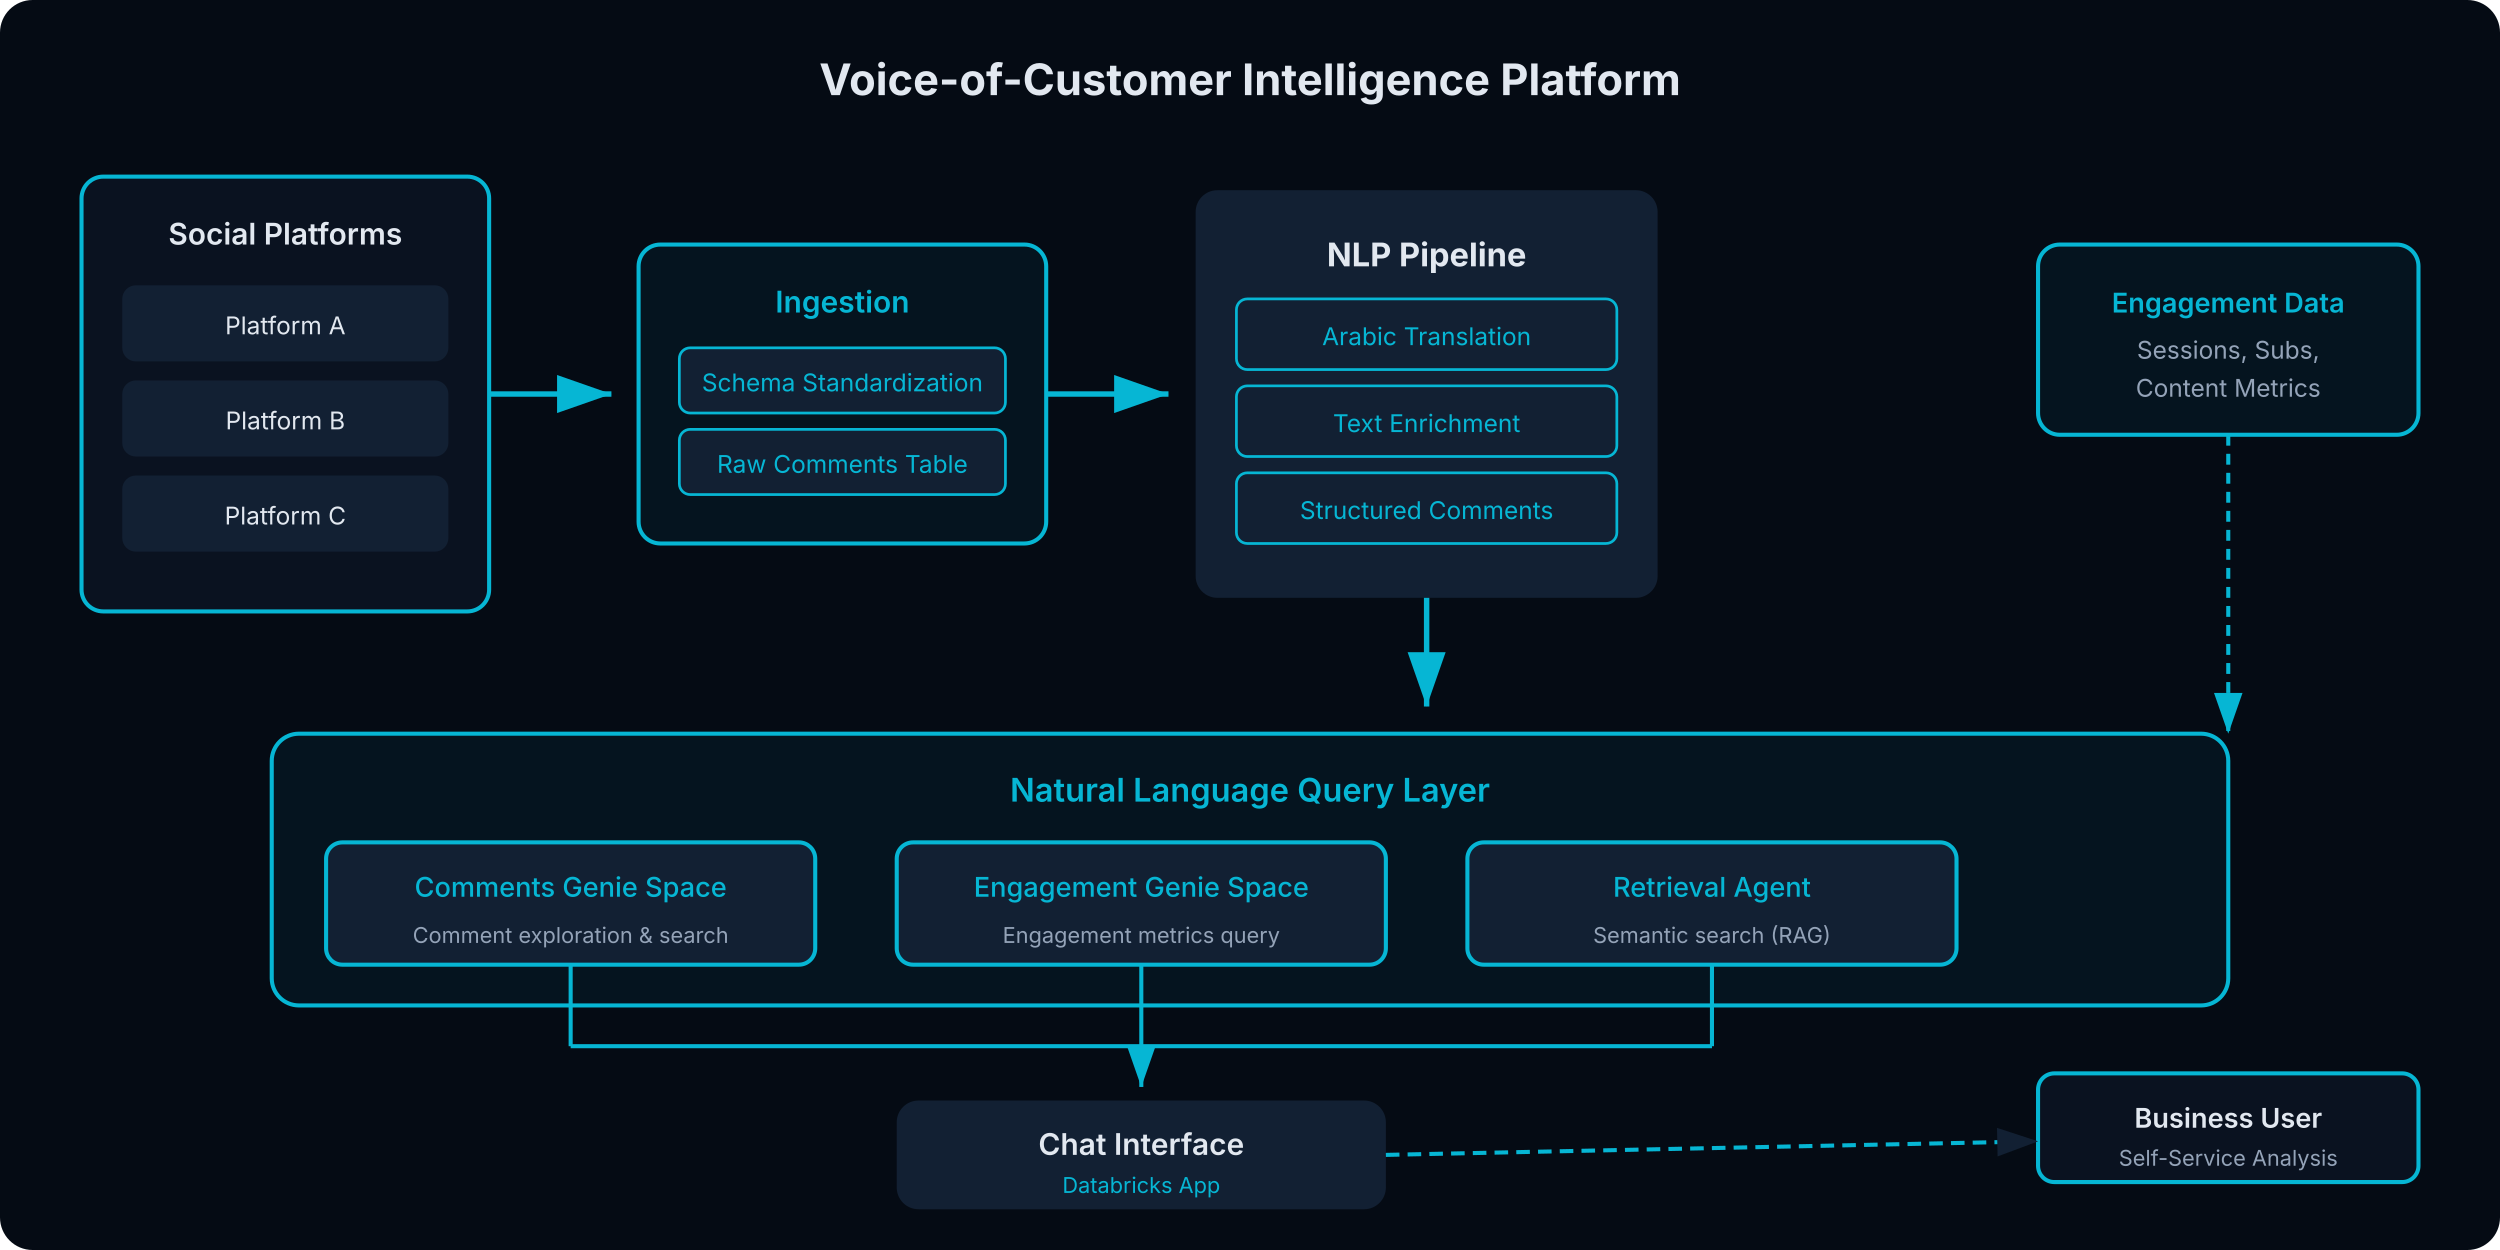
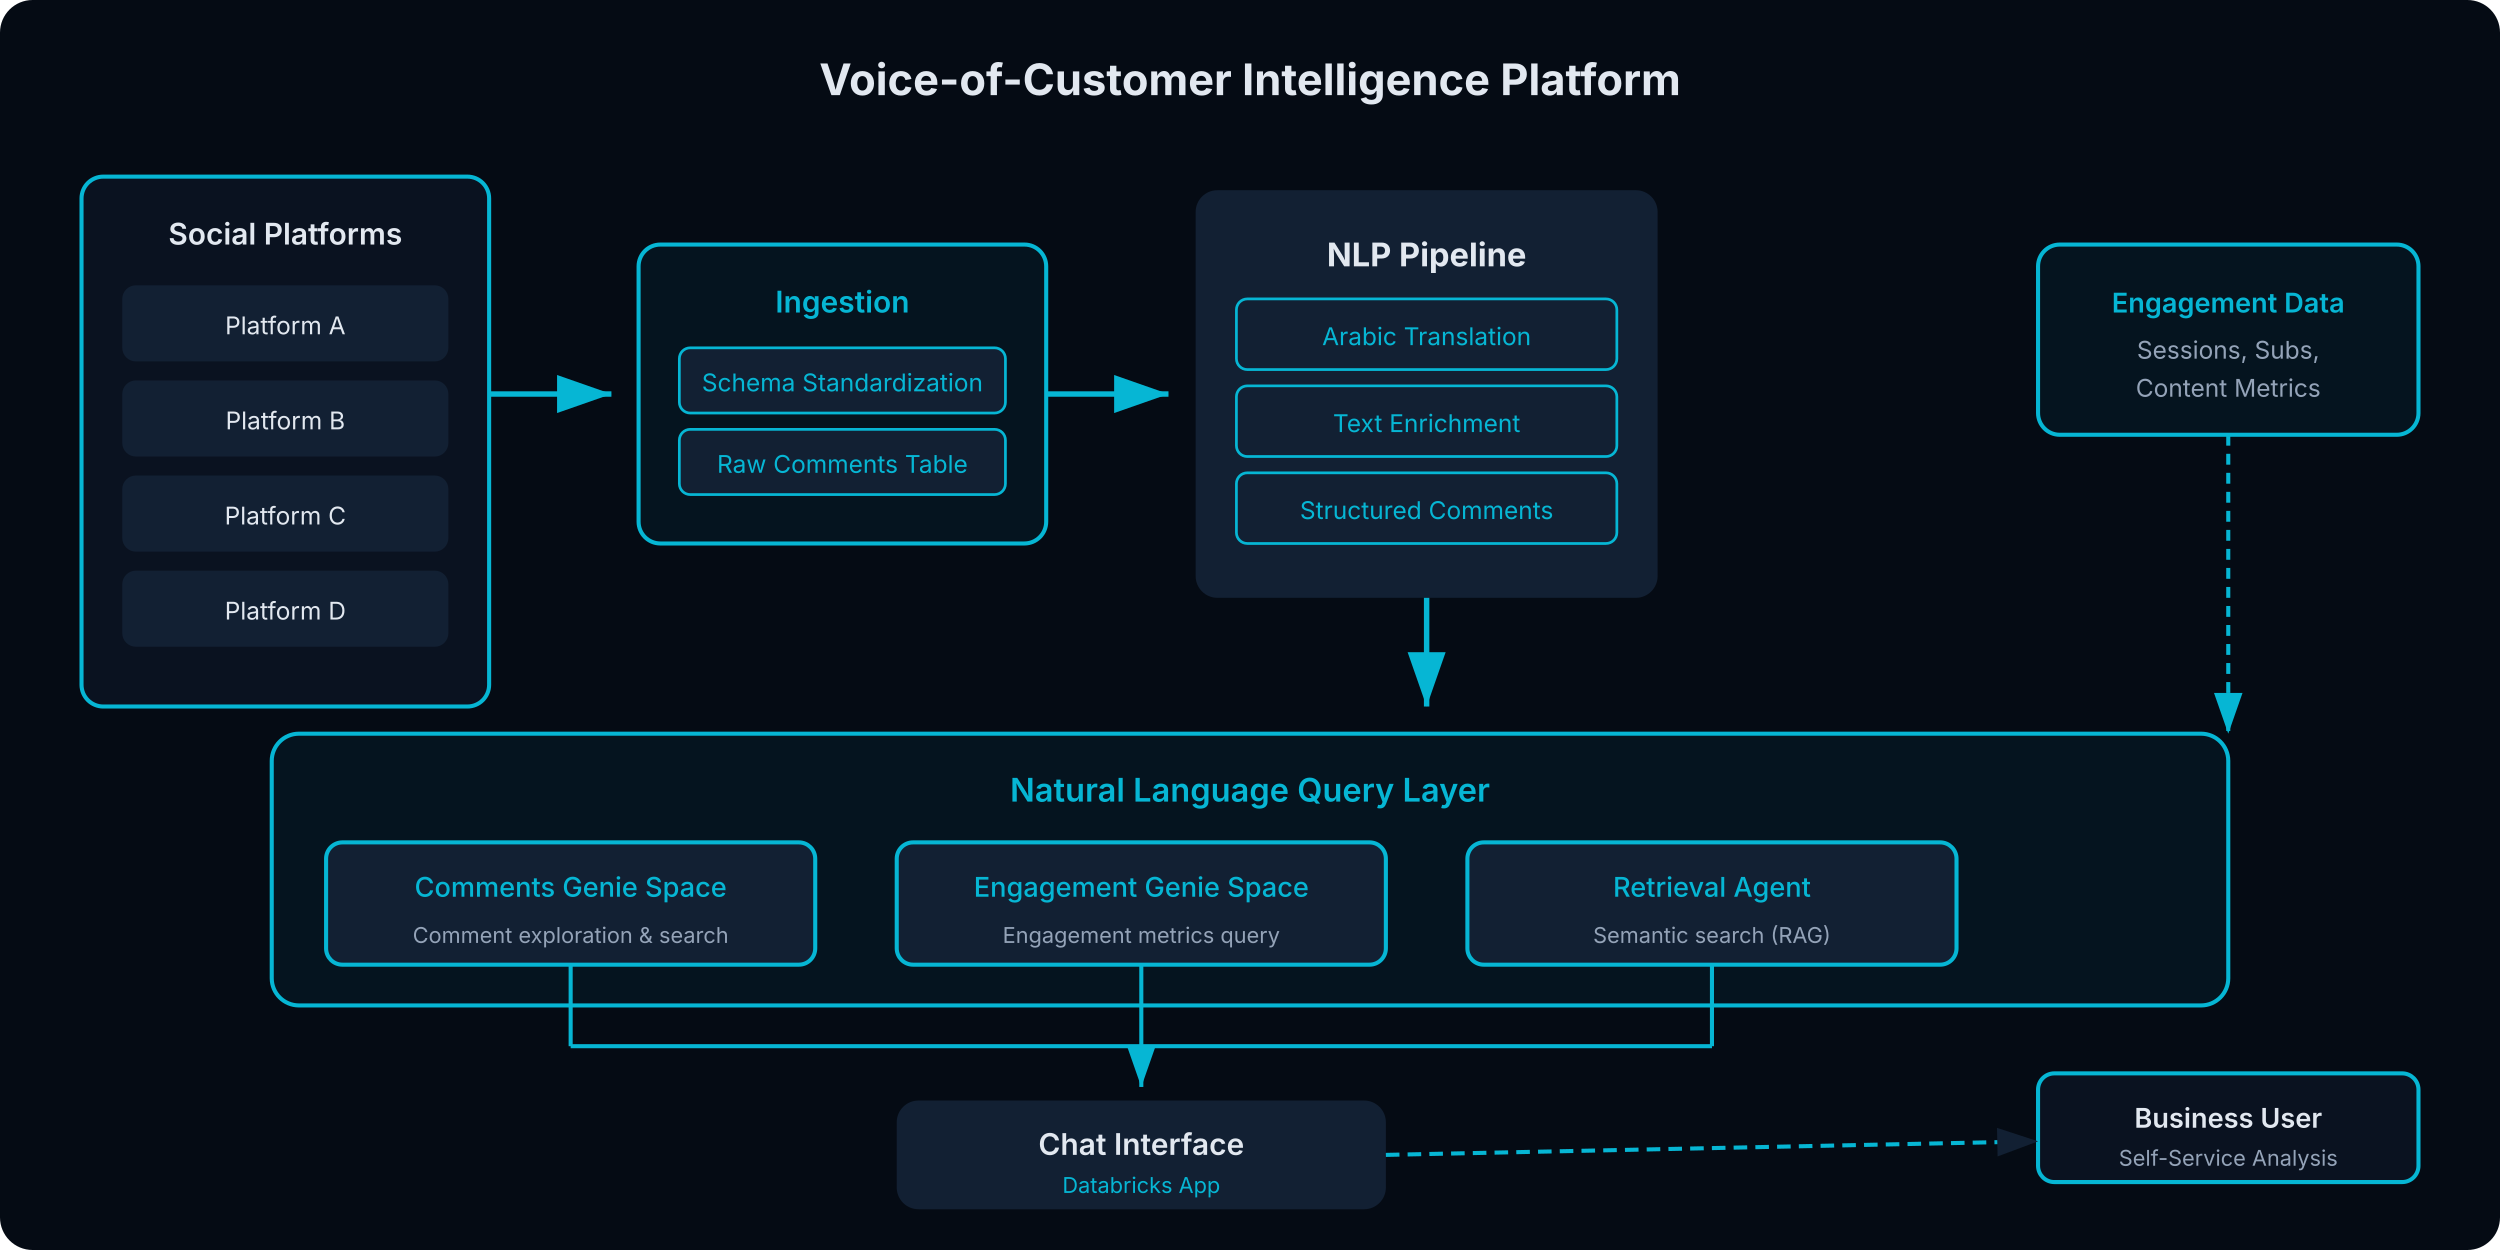
<svg xmlns="http://www.w3.org/2000/svg" viewBox="0 0 920 460" font-family="Inter, system-ui, sans-serif">
  <defs>
    <marker id="ar" markerWidth="10" markerHeight="7" refX="10" refY="3.5" orient="auto">
      <polygon points="0 0, 10 3.5, 0 7" fill="#06B6D4" />
    </marker>
    <marker id="ar2" markerWidth="10" markerHeight="7" refX="10" refY="3.5" orient="auto">
      <polygon points="0 0, 10 3.5, 0 7" fill="#122033" />
    </marker>
  </defs>
  <rect width="920" height="460" rx="12" fill="#050B14" />
  <text x="460" y="35" text-anchor="middle" font-size="16" font-weight="700" fill="#E2E8F0">Voice-of-Customer Intelligence Platform</text>
-   <rect x="30" y="65" width="150" height="160" rx="8" stroke-width="1.5" fill="#0A1220" stroke="#06B6D4" />
+   <rect x="30" y="65" width="150" height="195" rx="8" stroke-width="1.5" fill="#0A1220" stroke="#06B6D4" />
  <text x="105" y="90" text-anchor="middle" font-size="11" font-weight="600" fill="#E2E8F0">Social Platforms</text>
  <rect x="45" y="105" width="120" height="28" rx="5" fill="#122033" />
  <text x="105" y="123" text-anchor="middle" font-size="9" fill="#E2E8F0">Platform A</text>
  <rect x="45" y="140" width="120" height="28" rx="5" fill="#122033" />
  <text x="105" y="158" text-anchor="middle" font-size="9" fill="#E2E8F0">Platform B</text>
  <rect x="45" y="175" width="120" height="28" rx="5" fill="#122033" />
  <text x="105" y="193" text-anchor="middle" font-size="9" fill="#E2E8F0">Platform C</text>
+   <rect x="45" y="210" width="120" height="28" rx="5" fill="#122033" />
+   <text x="105" y="228" text-anchor="middle" font-size="9" fill="#E2E8F0">Platform D</text>
  <line x1="180" y1="145" x2="225" y2="145" stroke-width="2" marker-end="url(#ar)" stroke="#06B6D4" />
  <rect x="235" y="90" width="150" height="110" rx="8" fill="rgba(6,182,212,0.06)" stroke="#06B6D4" stroke-width="1.5" />
  <text x="310" y="115" text-anchor="middle" font-size="11" font-weight="600" fill="#06B6D4">Ingestion</text>
  <rect x="250" y="128" width="120" height="24" rx="4" stroke-width="1" fill="#122033" stroke="#06B6D4" />
  <text x="310" y="144" text-anchor="middle" font-size="9" fill="#06B6D4">Schema Standardization</text>
  <rect x="250" y="158" width="120" height="24" rx="4" stroke-width="1" fill="#122033" stroke="#06B6D4" />
  <text x="310" y="174" text-anchor="middle" font-size="9" fill="#06B6D4">Raw Comments Table</text>
  <line x1="385" y1="145" x2="430" y2="145" stroke-width="2" marker-end="url(#ar)" stroke="#06B6D4" />
  <rect x="440" y="70" width="170" height="150" rx="8" fill="#122033" />
  <text x="525" y="98" text-anchor="middle" font-size="12" font-weight="700" fill="#E2E8F0">NLP Pipeline</text>
  <rect x="455" y="110" width="140" height="26" rx="4" stroke-width="1" fill="#122033" stroke="#06B6D4" />
  <text x="525" y="127" text-anchor="middle" font-size="9" fill="#06B6D4">Arabic Translation</text>
  <rect x="455" y="142" width="140" height="26" rx="4" stroke-width="1" fill="#122033" stroke="#06B6D4" />
  <text x="525" y="159" text-anchor="middle" font-size="9" fill="#06B6D4">Text Enrichment</text>
  <rect x="455" y="174" width="140" height="26" rx="4" stroke-width="1" fill="#122033" stroke="#06B6D4" />
  <text x="525" y="191" text-anchor="middle" font-size="9" fill="#06B6D4">Structured Comments</text>
  <line x1="525" y1="220" x2="525" y2="260" stroke-width="2" marker-end="url(#ar)" stroke="#06B6D4" />
  <rect x="100" y="270" width="720" height="100" rx="10" fill="rgba(6,182,212,0.06)" stroke="#06B6D4" stroke-width="1.5" />
  <text x="460" y="295" text-anchor="middle" font-size="12" font-weight="600" fill="#06B6D4">Natural Language Query Layer</text>
  <rect x="120" y="310" width="180" height="45" rx="6" stroke-width="1.5" fill="#122033" stroke="#06B6D4" />
  <text x="210" y="330" text-anchor="middle" font-size="10" font-weight="500" fill="#06B6D4">Comments Genie Space</text>
  <text x="210" y="347" text-anchor="middle" font-size="8" fill="#94A3B8">Comment exploration &amp; search</text>
  <rect x="330" y="310" width="180" height="45" rx="6" stroke-width="1.5" fill="#122033" stroke="#06B6D4" />
  <text x="420" y="330" text-anchor="middle" font-size="10" font-weight="500" fill="#06B6D4">Engagement Genie Space</text>
  <text x="420" y="347" text-anchor="middle" font-size="8" fill="#94A3B8">Engagement metrics query</text>
  <rect x="540" y="310" width="180" height="45" rx="6" stroke-width="1.5" fill="#122033" stroke="#06B6D4" />
  <text x="630" y="330" text-anchor="middle" font-size="10" font-weight="500" fill="#06B6D4">Retrieval Agent</text>
  <text x="630" y="347" text-anchor="middle" font-size="8" fill="#94A3B8">Semantic search (RAG)</text>
  <line x1="210" y1="355" x2="210" y2="385" stroke-width="1.5" stroke="#06B6D4" />
  <line x1="420" y1="355" x2="420" y2="385" stroke-width="1.5" stroke="#06B6D4" />
  <line x1="630" y1="355" x2="630" y2="385" stroke-width="1.5" stroke="#06B6D4" />
  <line x1="210" y1="385" x2="630" y2="385" stroke-width="1.5" stroke="#06B6D4" />
  <line x1="420" y1="385" x2="420" y2="400" stroke-width="1.5" marker-end="url(#ar)" stroke="#06B6D4" />
  <rect x="330" y="405" width="180" height="40" rx="8" fill="#122033" />
  <text x="420" y="425" text-anchor="middle" font-size="11" font-weight="600" fill="#E2E8F0">Chat Interface</text>
  <text x="420" y="439" text-anchor="middle" font-size="8" fill="#06B6D4">Databricks App</text>
  <rect x="750" y="395" width="140" height="40" rx="6" stroke-width="1.5" fill="#0A1220" stroke="#06B6D4" />
  <text x="820" y="415" text-anchor="middle" font-size="10" font-weight="600" fill="#E2E8F0">Business User</text>
  <text x="820" y="429" text-anchor="middle" font-size="8" fill="#94A3B8">Self-Service Analysis</text>
  <line x1="510" y1="425" x2="750" y2="420" stroke-width="1.5" stroke-dasharray="5,3" marker-end="url(#ar2)" stroke="#06B6D4" />
  <rect x="750" y="90" width="140" height="70" rx="8" fill="rgba(6,182,212,0.06)" stroke="#06B6D4" stroke-width="1.5" />
  <text x="820" y="115" text-anchor="middle" font-size="10" font-weight="600" fill="#06B6D4">Engagement Data</text>
  <text x="820" y="132" text-anchor="middle" font-size="9" fill="#94A3B8">Sessions, Subs,</text>
  <text x="820" y="146" text-anchor="middle" font-size="9" fill="#94A3B8">Content Metrics</text>
  <line x1="820" y1="160" x2="820" y2="270" stroke-width="1.5" stroke-dasharray="4,3" marker-end="url(#ar)" stroke="#06B6D4" />
</svg>
